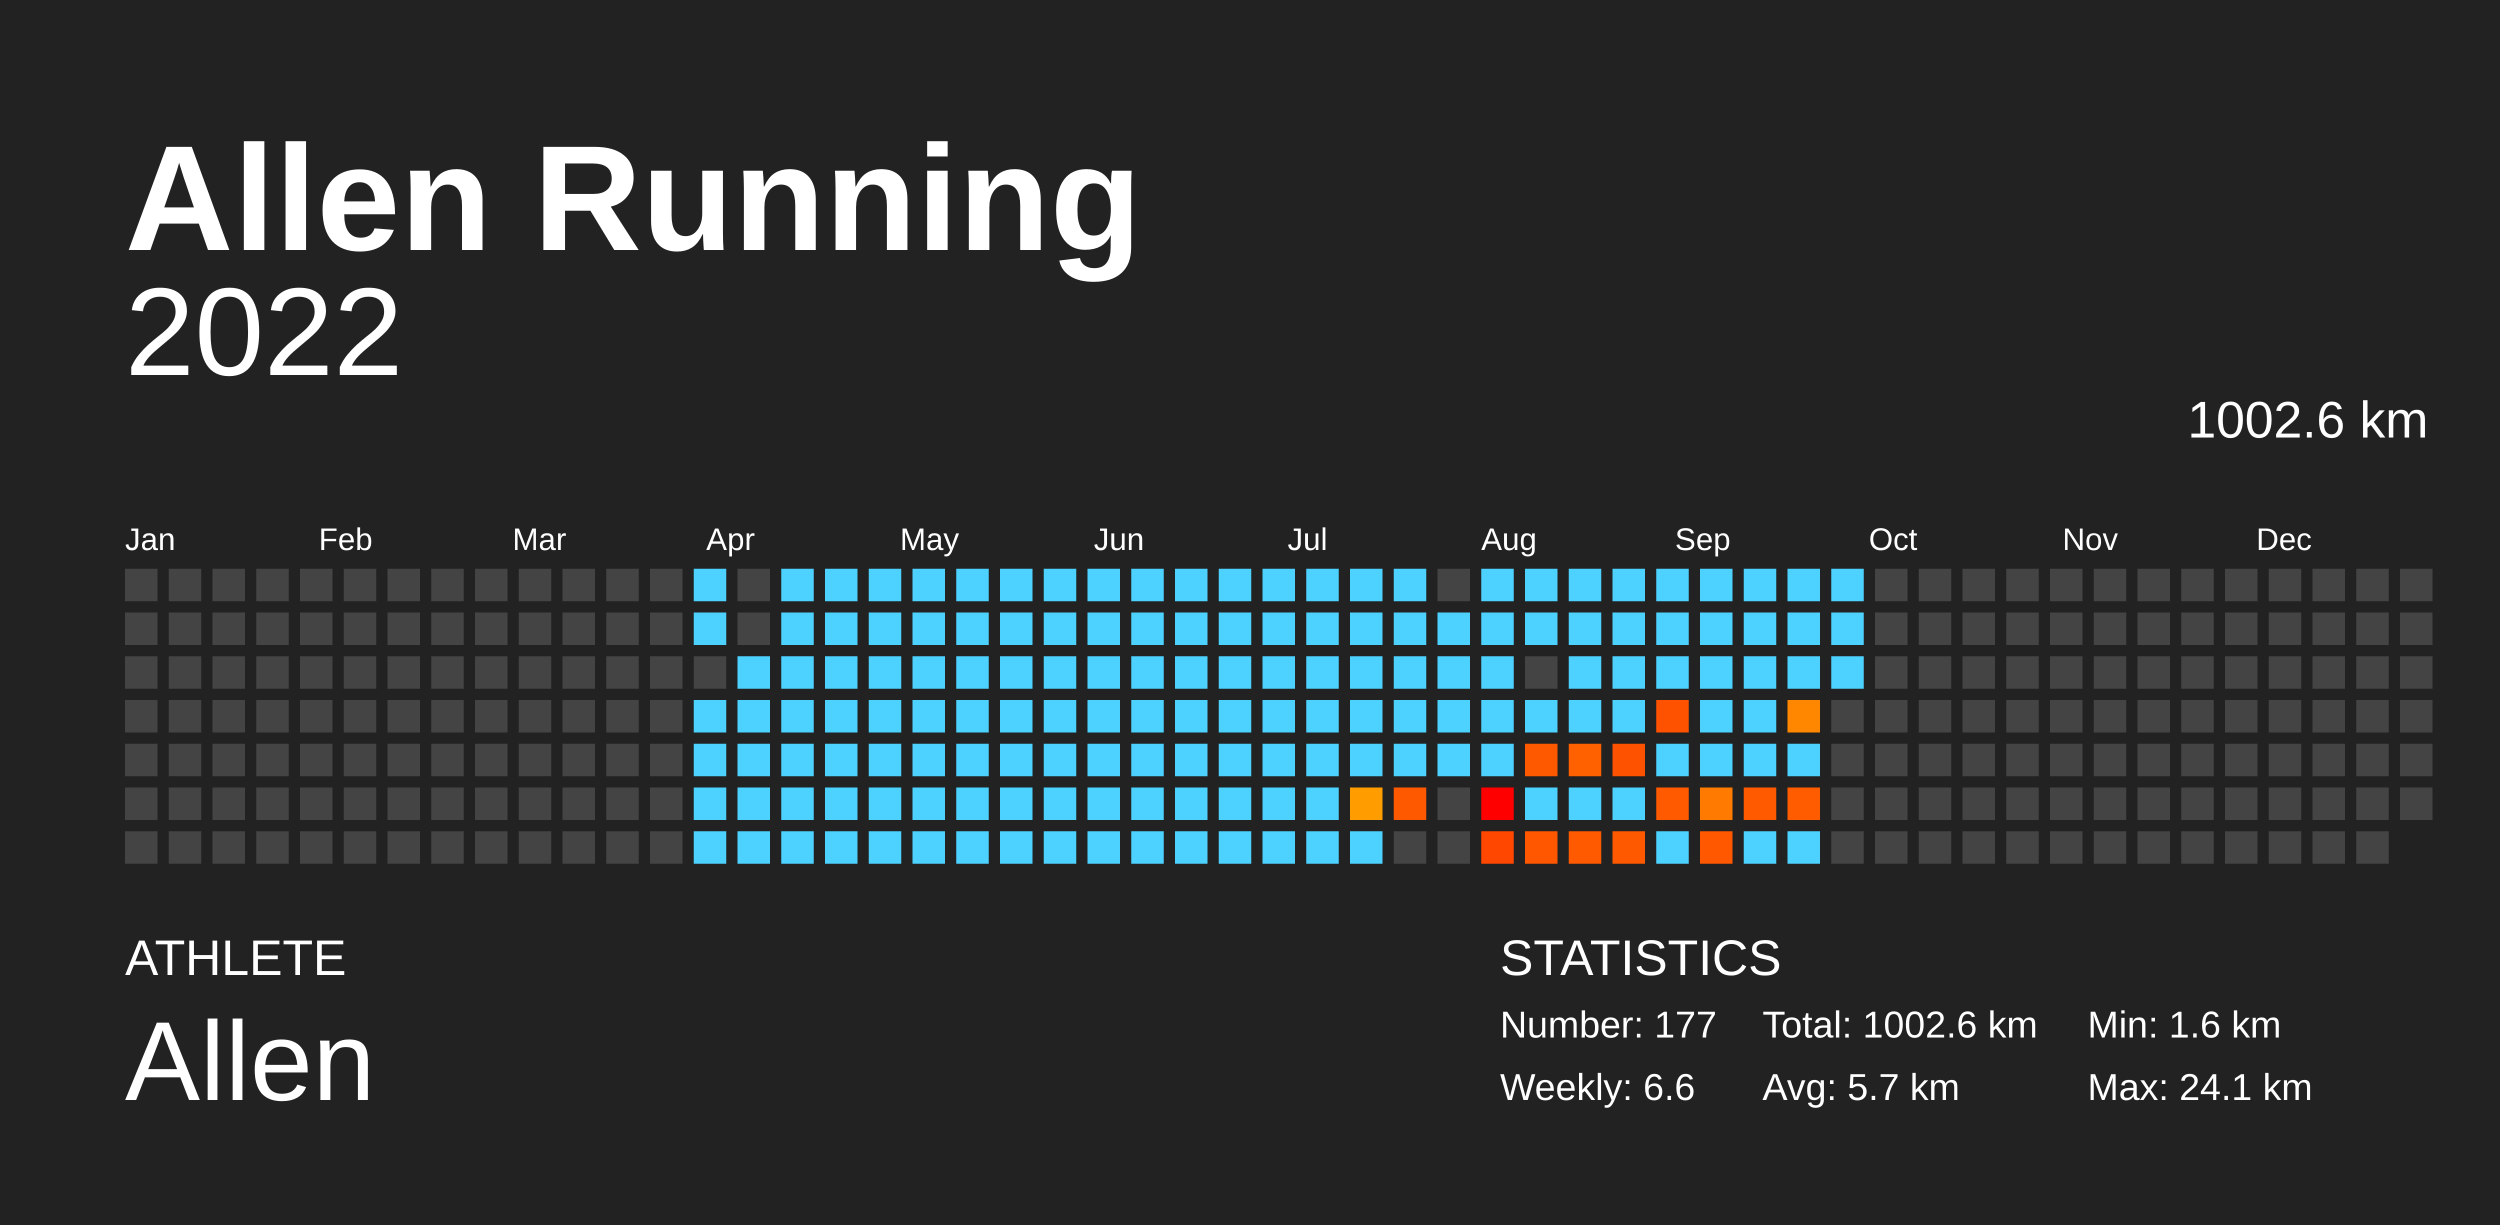
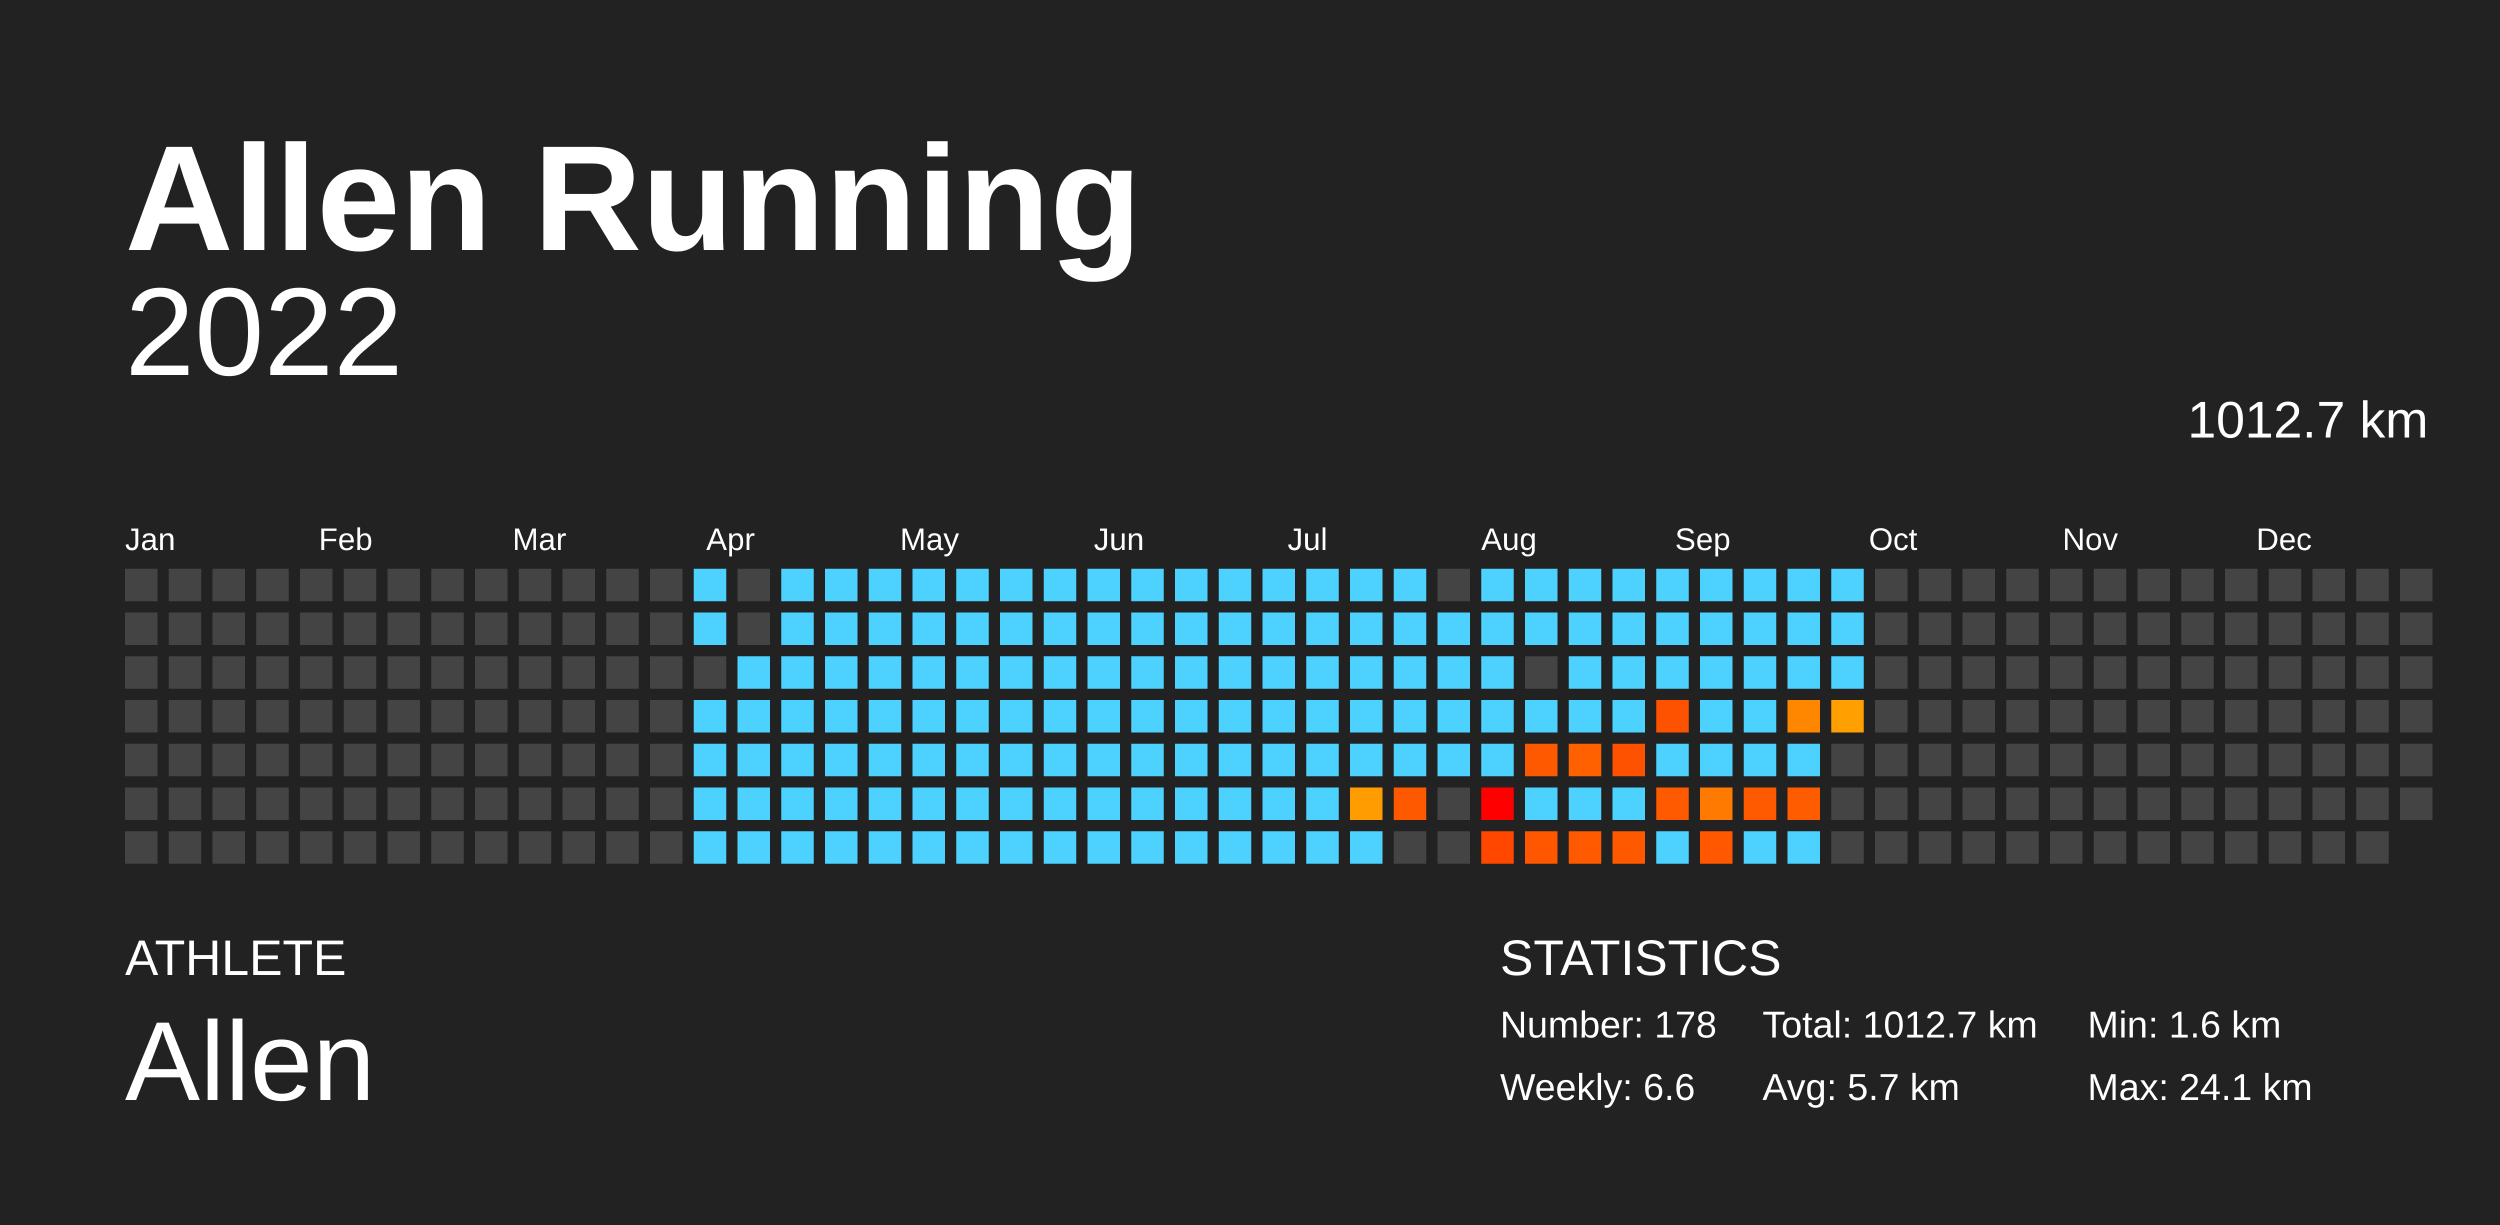
<svg xmlns="http://www.w3.org/2000/svg" baseProfile="full" height="98mm" version="1.1" viewBox="0,0,200,98" width="200mm">
  <defs />
  <rect fill="#222222" height="98" width="200" x="0" y="0" />
  <text fill="#FFFFFF" style="font-size:12px; font-family:Arial; font-weight:bold;" x="10" y="20">Allen Running</text>
  <text fill="#FFFFFF" style="font-size:4px; font-family:Arial" x="10" y="78">ATHLETE</text>
  <text fill="#FFFFFF" style="font-size:9px; font-family:Arial" x="10" y="88">Allen</text>
  <text fill="#FFFFFF" style="font-size:4px; font-family:Arial" x="120" y="78">STATISTICS</text>
-   <text fill="#FFFFFF" style="font-size:3px; font-family:Arial" x="120" y="83">Number: 177</text>
+   <text fill="#FFFFFF" style="font-size:3px; font-family:Arial" x="120" y="83">Number: 178</text>
  <text fill="#FFFFFF" style="font-size:3px; font-family:Arial" x="120" y="88">Weekly: 6.6</text>
-   <text fill="#FFFFFF" style="font-size:3px; font-family:Arial" x="141" y="83">Total: 1002.6 km</text>
+   <text fill="#FFFFFF" style="font-size:3px; font-family:Arial" x="141" y="83">Total: 1012.7 km</text>
  <text fill="#FFFFFF" style="font-size:3px; font-family:Arial" x="141" y="88">Avg: 5.7 km</text>
  <text fill="#FFFFFF" style="font-size:3px; font-family:Arial" x="167" y="83">Min: 1.6 km</text>
  <text fill="#FFFFFF" style="font-size:3px; font-family:Arial" x="167" y="88">Max: 24.1 km</text>
  <text alignment-baseline="hanging" fill="#FFFFFF" style="font-size:10.0px; font-family:Arial;" x="10" y="30">2022</text>
-   <text alignment-baseline="hanging" fill="#FFFFFF" style="font-size:4.125px; font-family:Arial;" x="175" y="35">1002.6 km</text>
+   <text alignment-baseline="hanging" fill="#FFFFFF" style="font-size:4.125px; font-family:Arial;" x="175" y="35">1012.7 km</text>
  <text fill="#FFFFFF" style="font-size:2.5px; font-family:Arial" x="10.0" y="44">Jan</text>
  <text fill="#FFFFFF" style="font-size:2.5px; font-family:Arial" x="25.5" y="44">Feb</text>
  <text fill="#FFFFFF" style="font-size:2.5px; font-family:Arial" x="41.0" y="44">Mar</text>
  <text fill="#FFFFFF" style="font-size:2.5px; font-family:Arial" x="56.5" y="44">Apr</text>
  <text fill="#FFFFFF" style="font-size:2.5px; font-family:Arial" x="72.0" y="44">May</text>
  <text fill="#FFFFFF" style="font-size:2.5px; font-family:Arial" x="87.5" y="44">Jun</text>
  <text fill="#FFFFFF" style="font-size:2.5px; font-family:Arial" x="103.0" y="44">Jul</text>
  <text fill="#FFFFFF" style="font-size:2.5px; font-family:Arial" x="118.5" y="44">Aug</text>
  <text fill="#FFFFFF" style="font-size:2.5px; font-family:Arial" x="134.0" y="44">Sep</text>
  <text fill="#FFFFFF" style="font-size:2.5px; font-family:Arial" x="149.5" y="44">Oct</text>
  <text fill="#FFFFFF" style="font-size:2.5px; font-family:Arial" x="165.0" y="44">Nov</text>
  <text fill="#FFFFFF" style="font-size:2.5px; font-family:Arial" x="180.5" y="44">Dec</text>
  <rect fill="#444444" height="2.6" width="2.6" x="10.0" y="45.5" />
  <rect fill="#444444" height="2.6" width="2.6" x="10.0" y="49.0" />
  <rect fill="#444444" height="2.6" width="2.6" x="10.0" y="52.5" />
  <rect fill="#444444" height="2.6" width="2.6" x="10.0" y="56.0" />
  <rect fill="#444444" height="2.6" width="2.6" x="10.0" y="59.5" />
  <rect fill="#444444" height="2.6" width="2.6" x="10.0" y="63.0" />
  <rect fill="#444444" height="2.6" width="2.6" x="10.0" y="66.5" />
  <rect fill="#444444" height="2.6" width="2.6" x="13.5" y="45.5" />
  <rect fill="#444444" height="2.6" width="2.6" x="13.5" y="49.0" />
  <rect fill="#444444" height="2.6" width="2.6" x="13.5" y="52.5" />
  <rect fill="#444444" height="2.6" width="2.6" x="13.5" y="56.0" />
  <rect fill="#444444" height="2.6" width="2.6" x="13.5" y="59.5" />
  <rect fill="#444444" height="2.6" width="2.6" x="13.5" y="63.0" />
  <rect fill="#444444" height="2.6" width="2.6" x="13.5" y="66.5" />
  <rect fill="#444444" height="2.6" width="2.6" x="17.0" y="45.5" />
  <rect fill="#444444" height="2.6" width="2.6" x="17.0" y="49.0" />
  <rect fill="#444444" height="2.6" width="2.6" x="17.0" y="52.5" />
  <rect fill="#444444" height="2.6" width="2.6" x="17.0" y="56.0" />
  <rect fill="#444444" height="2.6" width="2.6" x="17.0" y="59.5" />
  <rect fill="#444444" height="2.6" width="2.6" x="17.0" y="63.0" />
  <rect fill="#444444" height="2.6" width="2.6" x="17.0" y="66.5" />
  <rect fill="#444444" height="2.6" width="2.6" x="20.5" y="45.5" />
  <rect fill="#444444" height="2.6" width="2.6" x="20.5" y="49.0" />
  <rect fill="#444444" height="2.6" width="2.6" x="20.5" y="52.5" />
  <rect fill="#444444" height="2.6" width="2.6" x="20.5" y="56.0" />
  <rect fill="#444444" height="2.6" width="2.6" x="20.5" y="59.5" />
  <rect fill="#444444" height="2.6" width="2.6" x="20.5" y="63.0" />
  <rect fill="#444444" height="2.6" width="2.6" x="20.5" y="66.5" />
  <rect fill="#444444" height="2.6" width="2.6" x="24.0" y="45.5" />
  <rect fill="#444444" height="2.6" width="2.6" x="24.0" y="49.0" />
  <rect fill="#444444" height="2.6" width="2.6" x="24.0" y="52.5" />
  <rect fill="#444444" height="2.6" width="2.6" x="24.0" y="56.0" />
  <rect fill="#444444" height="2.6" width="2.6" x="24.0" y="59.5" />
  <rect fill="#444444" height="2.6" width="2.6" x="24.0" y="63.0" />
  <rect fill="#444444" height="2.6" width="2.6" x="24.0" y="66.5" />
  <rect fill="#444444" height="2.6" width="2.6" x="27.5" y="45.5" />
  <rect fill="#444444" height="2.6" width="2.6" x="27.5" y="49.0" />
  <rect fill="#444444" height="2.6" width="2.6" x="27.5" y="52.5" />
  <rect fill="#444444" height="2.6" width="2.6" x="27.5" y="56.0" />
  <rect fill="#444444" height="2.6" width="2.6" x="27.5" y="59.5" />
  <rect fill="#444444" height="2.6" width="2.6" x="27.5" y="63.0" />
  <rect fill="#444444" height="2.6" width="2.6" x="27.5" y="66.5" />
  <rect fill="#444444" height="2.6" width="2.6" x="31.0" y="45.5" />
  <rect fill="#444444" height="2.6" width="2.6" x="31.0" y="49.0" />
  <rect fill="#444444" height="2.6" width="2.6" x="31.0" y="52.5" />
  <rect fill="#444444" height="2.6" width="2.6" x="31.0" y="56.0" />
  <rect fill="#444444" height="2.6" width="2.6" x="31.0" y="59.5" />
  <rect fill="#444444" height="2.6" width="2.6" x="31.0" y="63.0" />
  <rect fill="#444444" height="2.6" width="2.6" x="31.0" y="66.5" />
  <rect fill="#444444" height="2.6" width="2.6" x="34.5" y="45.5" />
  <rect fill="#444444" height="2.6" width="2.6" x="34.5" y="49.0" />
  <rect fill="#444444" height="2.6" width="2.6" x="34.5" y="52.5" />
  <rect fill="#444444" height="2.6" width="2.6" x="34.5" y="56.0" />
  <rect fill="#444444" height="2.6" width="2.6" x="34.5" y="59.5" />
  <rect fill="#444444" height="2.6" width="2.6" x="34.5" y="63.0" />
  <rect fill="#444444" height="2.6" width="2.6" x="34.5" y="66.5" />
  <rect fill="#444444" height="2.6" width="2.6" x="38.0" y="45.5" />
  <rect fill="#444444" height="2.6" width="2.6" x="38.0" y="49.0" />
  <rect fill="#444444" height="2.6" width="2.6" x="38.0" y="52.5" />
  <rect fill="#444444" height="2.6" width="2.6" x="38.0" y="56.0" />
  <rect fill="#444444" height="2.6" width="2.6" x="38.0" y="59.5" />
  <rect fill="#444444" height="2.6" width="2.6" x="38.0" y="63.0" />
  <rect fill="#444444" height="2.6" width="2.6" x="38.0" y="66.5" />
  <rect fill="#444444" height="2.6" width="2.6" x="41.5" y="45.5" />
  <rect fill="#444444" height="2.6" width="2.6" x="41.5" y="49.0" />
  <rect fill="#444444" height="2.6" width="2.6" x="41.5" y="52.5" />
  <rect fill="#444444" height="2.6" width="2.6" x="41.5" y="56.0" />
  <rect fill="#444444" height="2.6" width="2.6" x="41.5" y="59.5" />
  <rect fill="#444444" height="2.6" width="2.6" x="41.5" y="63.0" />
  <rect fill="#444444" height="2.6" width="2.6" x="41.5" y="66.5" />
  <rect fill="#444444" height="2.6" width="2.6" x="45.0" y="45.5" />
  <rect fill="#444444" height="2.6" width="2.6" x="45.0" y="49.0" />
  <rect fill="#444444" height="2.6" width="2.6" x="45.0" y="52.5" />
  <rect fill="#444444" height="2.6" width="2.6" x="45.0" y="56.0" />
  <rect fill="#444444" height="2.6" width="2.6" x="45.0" y="59.5" />
  <rect fill="#444444" height="2.6" width="2.6" x="45.0" y="63.0" />
  <rect fill="#444444" height="2.6" width="2.6" x="45.0" y="66.5" />
  <rect fill="#444444" height="2.6" width="2.6" x="48.5" y="45.5" />
  <rect fill="#444444" height="2.6" width="2.6" x="48.5" y="49.0" />
  <rect fill="#444444" height="2.6" width="2.6" x="48.5" y="52.5" />
  <rect fill="#444444" height="2.6" width="2.6" x="48.5" y="56.0" />
  <rect fill="#444444" height="2.6" width="2.6" x="48.5" y="59.5" />
  <rect fill="#444444" height="2.6" width="2.6" x="48.5" y="63.0" />
  <rect fill="#444444" height="2.6" width="2.6" x="48.5" y="66.5" />
  <rect fill="#444444" height="2.6" width="2.6" x="52.0" y="45.5" />
  <rect fill="#444444" height="2.6" width="2.6" x="52.0" y="49.0" />
  <rect fill="#444444" height="2.6" width="2.6" x="52.0" y="52.5" />
  <rect fill="#444444" height="2.6" width="2.6" x="52.0" y="56.0" />
  <rect fill="#444444" height="2.6" width="2.6" x="52.0" y="59.5" />
  <rect fill="#444444" height="2.6" width="2.6" x="52.0" y="63.0" />
  <rect fill="#444444" height="2.6" width="2.6" x="52.0" y="66.5" />
  <rect fill="#4dd2ff" height="2.6" width="2.6" x="55.5" y="45.5" />
  <rect fill="#4dd2ff" height="2.6" width="2.6" x="55.5" y="49.0" />
  <rect fill="#444444" height="2.6" width="2.6" x="55.5" y="52.5" />
  <rect fill="#4dd2ff" height="2.6" width="2.6" x="55.5" y="56.0" />
  <rect fill="#4dd2ff" height="2.6" width="2.6" x="55.5" y="59.5" />
  <rect fill="#4dd2ff" height="2.6" width="2.6" x="55.5" y="63.0" />
  <rect fill="#4dd2ff" height="2.6" width="2.6" x="55.5" y="66.5" />
  <rect fill="#444444" height="2.6" width="2.6" x="59.0" y="45.5" />
  <rect fill="#444444" height="2.6" width="2.6" x="59.0" y="49.0" />
  <rect fill="#4dd2ff" height="2.6" width="2.6" x="59.0" y="52.5" />
  <rect fill="#4dd2ff" height="2.6" width="2.6" x="59.0" y="56.0" />
  <rect fill="#4dd2ff" height="2.6" width="2.6" x="59.0" y="59.5" />
  <rect fill="#4dd2ff" height="2.6" width="2.6" x="59.0" y="63.0" />
  <rect fill="#4dd2ff" height="2.6" width="2.6" x="59.0" y="66.5" />
  <rect fill="#4dd2ff" height="2.6" width="2.6" x="62.5" y="45.5" />
  <rect fill="#4dd2ff" height="2.6" width="2.6" x="62.5" y="49.0" />
  <rect fill="#4dd2ff" height="2.6" width="2.6" x="62.5" y="52.5" />
  <rect fill="#4dd2ff" height="2.6" width="2.6" x="62.5" y="56.0" />
  <rect fill="#4dd2ff" height="2.6" width="2.6" x="62.5" y="59.5" />
  <rect fill="#4dd2ff" height="2.6" width="2.6" x="62.5" y="63.0" />
  <rect fill="#4dd2ff" height="2.6" width="2.6" x="62.5" y="66.5" />
  <rect fill="#4dd2ff" height="2.6" width="2.6" x="66.0" y="45.5" />
  <rect fill="#4dd2ff" height="2.6" width="2.6" x="66.0" y="49.0" />
  <rect fill="#4dd2ff" height="2.6" width="2.6" x="66.0" y="52.5" />
  <rect fill="#4dd2ff" height="2.6" width="2.6" x="66.0" y="56.0" />
  <rect fill="#4dd2ff" height="2.6" width="2.6" x="66.0" y="59.5" />
  <rect fill="#4dd2ff" height="2.6" width="2.6" x="66.0" y="63.0" />
  <rect fill="#4dd2ff" height="2.6" width="2.6" x="66.0" y="66.5" />
  <rect fill="#4dd2ff" height="2.6" width="2.6" x="69.5" y="45.5" />
  <rect fill="#4dd2ff" height="2.6" width="2.6" x="69.5" y="49.0" />
  <rect fill="#4dd2ff" height="2.6" width="2.6" x="69.5" y="52.5" />
  <rect fill="#4dd2ff" height="2.6" width="2.6" x="69.5" y="56.0" />
  <rect fill="#4dd2ff" height="2.6" width="2.6" x="69.5" y="59.5" />
  <rect fill="#4dd2ff" height="2.6" width="2.6" x="69.5" y="63.0" />
  <rect fill="#4dd2ff" height="2.6" width="2.6" x="69.5" y="66.5" />
  <rect fill="#4dd2ff" height="2.6" width="2.6" x="73.0" y="45.5" />
  <rect fill="#4dd2ff" height="2.6" width="2.6" x="73.0" y="49.0" />
  <rect fill="#4dd2ff" height="2.6" width="2.6" x="73.0" y="52.5" />
  <rect fill="#4dd2ff" height="2.6" width="2.6" x="73.0" y="56.0" />
  <rect fill="#4dd2ff" height="2.6" width="2.6" x="73.0" y="59.5" />
  <rect fill="#4dd2ff" height="2.6" width="2.6" x="73.0" y="63.0" />
  <rect fill="#4dd2ff" height="2.6" width="2.6" x="73.0" y="66.5" />
  <rect fill="#4dd2ff" height="2.6" width="2.6" x="76.5" y="45.5" />
  <rect fill="#4dd2ff" height="2.6" width="2.6" x="76.5" y="49.0" />
  <rect fill="#4dd2ff" height="2.6" width="2.6" x="76.5" y="52.5" />
  <rect fill="#4dd2ff" height="2.6" width="2.6" x="76.5" y="56.0" />
  <rect fill="#4dd2ff" height="2.6" width="2.6" x="76.5" y="59.5" />
  <rect fill="#4dd2ff" height="2.6" width="2.6" x="76.5" y="63.0" />
  <rect fill="#4dd2ff" height="2.6" width="2.6" x="76.5" y="66.5" />
  <rect fill="#4dd2ff" height="2.6" width="2.6" x="80.0" y="45.5" />
  <rect fill="#4dd2ff" height="2.6" width="2.6" x="80.0" y="49.0" />
  <rect fill="#4dd2ff" height="2.6" width="2.6" x="80.0" y="52.5" />
  <rect fill="#4dd2ff" height="2.6" width="2.6" x="80.0" y="56.0" />
  <rect fill="#4dd2ff" height="2.6" width="2.6" x="80.0" y="59.5" />
  <rect fill="#4dd2ff" height="2.6" width="2.6" x="80.0" y="63.0" />
  <rect fill="#4dd2ff" height="2.6" width="2.6" x="80.0" y="66.5" />
  <rect fill="#4dd2ff" height="2.6" width="2.6" x="83.5" y="45.5" />
  <rect fill="#4dd2ff" height="2.6" width="2.6" x="83.5" y="49.0" />
  <rect fill="#4dd2ff" height="2.6" width="2.6" x="83.5" y="52.5" />
  <rect fill="#4dd2ff" height="2.6" width="2.6" x="83.5" y="56.0" />
  <rect fill="#4dd2ff" height="2.6" width="2.6" x="83.5" y="59.5" />
  <rect fill="#4dd2ff" height="2.6" width="2.6" x="83.5" y="63.0" />
  <rect fill="#4dd2ff" height="2.6" width="2.6" x="83.5" y="66.5" />
  <rect fill="#4dd2ff" height="2.6" width="2.6" x="87.0" y="45.5" />
  <rect fill="#4dd2ff" height="2.6" width="2.6" x="87.0" y="49.0" />
  <rect fill="#4dd2ff" height="2.6" width="2.6" x="87.0" y="52.5" />
  <rect fill="#4dd2ff" height="2.6" width="2.6" x="87.0" y="56.0" />
  <rect fill="#4dd2ff" height="2.6" width="2.6" x="87.0" y="59.5" />
  <rect fill="#4dd2ff" height="2.6" width="2.6" x="87.0" y="63.0" />
  <rect fill="#4dd2ff" height="2.6" width="2.6" x="87.0" y="66.5" />
  <rect fill="#4dd2ff" height="2.6" width="2.6" x="90.5" y="45.5" />
  <rect fill="#4dd2ff" height="2.6" width="2.6" x="90.5" y="49.0" />
  <rect fill="#4dd2ff" height="2.6" width="2.6" x="90.5" y="52.5" />
  <rect fill="#4dd2ff" height="2.6" width="2.6" x="90.5" y="56.0" />
  <rect fill="#4dd2ff" height="2.6" width="2.6" x="90.5" y="59.5" />
  <rect fill="#4dd2ff" height="2.6" width="2.6" x="90.5" y="63.0" />
  <rect fill="#4dd2ff" height="2.6" width="2.6" x="90.5" y="66.5" />
  <rect fill="#4dd2ff" height="2.6" width="2.6" x="94.0" y="45.5" />
  <rect fill="#4dd2ff" height="2.6" width="2.6" x="94.0" y="49.0" />
  <rect fill="#4dd2ff" height="2.6" width="2.6" x="94.0" y="52.5" />
  <rect fill="#4dd2ff" height="2.6" width="2.6" x="94.0" y="56.0" />
  <rect fill="#4dd2ff" height="2.6" width="2.6" x="94.0" y="59.5" />
  <rect fill="#4dd2ff" height="2.6" width="2.6" x="94.0" y="63.0" />
  <rect fill="#4dd2ff" height="2.6" width="2.6" x="94.0" y="66.5" />
  <rect fill="#4dd2ff" height="2.6" width="2.6" x="97.5" y="45.5" />
  <rect fill="#4dd2ff" height="2.6" width="2.6" x="97.5" y="49.0" />
  <rect fill="#4dd2ff" height="2.6" width="2.6" x="97.5" y="52.5" />
  <rect fill="#4dd2ff" height="2.6" width="2.6" x="97.5" y="56.0" />
  <rect fill="#4dd2ff" height="2.6" width="2.6" x="97.5" y="59.5" />
  <rect fill="#4dd2ff" height="2.6" width="2.6" x="97.5" y="63.0" />
  <rect fill="#4dd2ff" height="2.6" width="2.6" x="97.5" y="66.5" />
  <rect fill="#4dd2ff" height="2.6" width="2.6" x="101.0" y="45.5" />
  <rect fill="#4dd2ff" height="2.6" width="2.6" x="101.0" y="49.0" />
  <rect fill="#4dd2ff" height="2.6" width="2.6" x="101.0" y="52.5" />
  <rect fill="#4dd2ff" height="2.6" width="2.6" x="101.0" y="56.0" />
  <rect fill="#4dd2ff" height="2.6" width="2.6" x="101.0" y="59.5" />
  <rect fill="#4dd2ff" height="2.6" width="2.6" x="101.0" y="63.0" />
  <rect fill="#4dd2ff" height="2.6" width="2.6" x="101.0" y="66.5" />
  <rect fill="#4dd2ff" height="2.6" width="2.6" x="104.5" y="45.5" />
  <rect fill="#4dd2ff" height="2.6" width="2.6" x="104.5" y="49.0" />
  <rect fill="#4dd2ff" height="2.6" width="2.6" x="104.5" y="52.5" />
  <rect fill="#4dd2ff" height="2.6" width="2.6" x="104.5" y="56.0" />
  <rect fill="#4dd2ff" height="2.6" width="2.6" x="104.5" y="59.5" />
  <rect fill="#4dd2ff" height="2.6" width="2.6" x="104.5" y="63.0" />
  <rect fill="#4dd2ff" height="2.6" width="2.6" x="104.5" y="66.5" />
  <rect fill="#4dd2ff" height="2.6" width="2.6" x="108.0" y="45.5" />
  <rect fill="#4dd2ff" height="2.6" width="2.6" x="108.0" y="49.0" />
  <rect fill="#4dd2ff" height="2.6" width="2.6" x="108.0" y="52.5" />
  <rect fill="#4dd2ff" height="2.6" width="2.6" x="108.0" y="56.0" />
  <rect fill="#4dd2ff" height="2.6" width="2.6" x="108.0" y="59.5" />
  <rect fill="#ff9d00" height="2.6" width="2.6" x="108.0" y="63.0" />
  <rect fill="#4dd2ff" height="2.6" width="2.6" x="108.0" y="66.5" />
  <rect fill="#4dd2ff" height="2.6" width="2.6" x="111.5" y="45.5" />
  <rect fill="#4dd2ff" height="2.6" width="2.6" x="111.5" y="49.0" />
  <rect fill="#4dd2ff" height="2.6" width="2.6" x="111.5" y="52.5" />
  <rect fill="#4dd2ff" height="2.6" width="2.6" x="111.5" y="56.0" />
  <rect fill="#4dd2ff" height="2.6" width="2.6" x="111.5" y="59.5" />
  <rect fill="#ff5900" height="2.6" width="2.6" x="111.5" y="63.0" />
  <rect fill="#444444" height="2.6" width="2.6" x="111.5" y="66.5" />
  <rect fill="#444444" height="2.6" width="2.6" x="115.0" y="45.5" />
  <rect fill="#4dd2ff" height="2.6" width="2.6" x="115.0" y="49.0" />
  <rect fill="#4dd2ff" height="2.6" width="2.6" x="115.0" y="52.5" />
  <rect fill="#4dd2ff" height="2.6" width="2.6" x="115.0" y="56.0" />
  <rect fill="#4dd2ff" height="2.6" width="2.6" x="115.0" y="59.5" />
  <rect fill="#444444" height="2.6" width="2.6" x="115.0" y="63.0" />
  <rect fill="#444444" height="2.6" width="2.6" x="115.0" y="66.5" />
  <rect fill="#4dd2ff" height="2.6" width="2.6" x="118.5" y="45.5" />
  <rect fill="#4dd2ff" height="2.6" width="2.6" x="118.5" y="49.0" />
  <rect fill="#4dd2ff" height="2.6" width="2.6" x="118.5" y="52.5" />
  <rect fill="#4dd2ff" height="2.6" width="2.6" x="118.5" y="56.0" />
  <rect fill="#4dd2ff" height="2.6" width="2.6" x="118.5" y="59.5" />
  <rect fill="red" height="2.6" width="2.6" x="118.5" y="63.0" />
  <rect fill="#ff4700" height="2.6" width="2.6" x="118.5" y="66.5" />
  <rect fill="#4dd2ff" height="2.6" width="2.6" x="122.0" y="45.5" />
  <rect fill="#4dd2ff" height="2.6" width="2.6" x="122.0" y="49.0" />
  <rect fill="#444444" height="2.6" width="2.6" x="122.0" y="52.5" />
  <rect fill="#4dd2ff" height="2.6" width="2.6" x="122.0" y="56.0" />
  <rect fill="#ff5900" height="2.6" width="2.6" x="122.0" y="59.5" />
  <rect fill="#4dd2ff" height="2.6" width="2.6" x="122.0" y="63.0" />
  <rect fill="#ff5700" height="2.6" width="2.6" x="122.0" y="66.5" />
  <rect fill="#4dd2ff" height="2.6" width="2.6" x="125.5" y="45.5" />
  <rect fill="#4dd2ff" height="2.6" width="2.6" x="125.5" y="49.0" />
  <rect fill="#4dd2ff" height="2.6" width="2.6" x="125.5" y="52.5" />
  <rect fill="#4dd2ff" height="2.6" width="2.6" x="125.5" y="56.0" />
  <rect fill="#ff6100" height="2.6" width="2.6" x="125.5" y="59.5" />
  <rect fill="#4dd2ff" height="2.6" width="2.6" x="125.5" y="63.0" />
  <rect fill="#ff5a00" height="2.6" width="2.6" x="125.5" y="66.5" />
  <rect fill="#4dd2ff" height="2.6" width="2.6" x="129.0" y="45.5" />
  <rect fill="#4dd2ff" height="2.6" width="2.6" x="129.0" y="49.0" />
  <rect fill="#4dd2ff" height="2.6" width="2.6" x="129.0" y="52.5" />
  <rect fill="#4dd2ff" height="2.6" width="2.6" x="129.0" y="56.0" />
  <rect fill="#ff5200" height="2.6" width="2.6" x="129.0" y="59.5" />
  <rect fill="#4dd2ff" height="2.6" width="2.6" x="129.0" y="63.0" />
  <rect fill="#ff5900" height="2.6" width="2.6" x="129.0" y="66.5" />
  <rect fill="#4dd2ff" height="2.6" width="2.6" x="132.5" y="45.5" />
  <rect fill="#4dd2ff" height="2.6" width="2.6" x="132.5" y="49.0" />
  <rect fill="#4dd2ff" height="2.6" width="2.6" x="132.5" y="52.5" />
  <rect fill="#ff5200" height="2.6" width="2.6" x="132.5" y="56.0" />
  <rect fill="#4dd2ff" height="2.6" width="2.6" x="132.5" y="59.5" />
  <rect fill="#ff5a00" height="2.6" width="2.6" x="132.5" y="63.0" />
  <rect fill="#4dd2ff" height="2.6" width="2.6" x="132.5" y="66.5" />
  <rect fill="#4dd2ff" height="2.6" width="2.6" x="136.0" y="45.5" />
  <rect fill="#4dd2ff" height="2.6" width="2.6" x="136.0" y="49.0" />
  <rect fill="#4dd2ff" height="2.6" width="2.6" x="136.0" y="52.5" />
  <rect fill="#4dd2ff" height="2.6" width="2.6" x="136.0" y="56.0" />
  <rect fill="#4dd2ff" height="2.6" width="2.6" x="136.0" y="59.5" />
  <rect fill="#ff7a00" height="2.6" width="2.6" x="136.0" y="63.0" />
  <rect fill="#ff5800" height="2.6" width="2.6" x="136.0" y="66.5" />
  <rect fill="#4dd2ff" height="2.6" width="2.6" x="139.5" y="45.5" />
  <rect fill="#4dd2ff" height="2.6" width="2.6" x="139.5" y="49.0" />
  <rect fill="#4dd2ff" height="2.6" width="2.6" x="139.5" y="52.5" />
  <rect fill="#4dd2ff" height="2.6" width="2.6" x="139.5" y="56.0" />
  <rect fill="#4dd2ff" height="2.6" width="2.6" x="139.5" y="59.5" />
  <rect fill="#ff5a00" height="2.6" width="2.6" x="139.5" y="63.0" />
  <rect fill="#4dd2ff" height="2.6" width="2.6" x="139.5" y="66.5" />
  <rect fill="#4dd2ff" height="2.6" width="2.6" x="143.0" y="45.5" />
  <rect fill="#4dd2ff" height="2.6" width="2.6" x="143.0" y="49.0" />
  <rect fill="#4dd2ff" height="2.6" width="2.6" x="143.0" y="52.5" />
  <rect fill="#ff8700" height="2.6" width="2.6" x="143.0" y="56.0" />
  <rect fill="#4dd2ff" height="2.6" width="2.6" x="143.0" y="59.5" />
  <rect fill="#ff5c00" height="2.6" width="2.6" x="143.0" y="63.0" />
  <rect fill="#4dd2ff" height="2.6" width="2.6" x="143.0" y="66.5" />
  <rect fill="#4dd2ff" height="2.6" width="2.6" x="146.5" y="45.5" />
  <rect fill="#4dd2ff" height="2.6" width="2.6" x="146.5" y="49.0" />
  <rect fill="#4dd2ff" height="2.6" width="2.6" x="146.5" y="52.5" />
-   <rect fill="#444444" height="2.6" width="2.6" x="146.5" y="56.0" />
+   <rect fill="#ff9f00" height="2.6" width="2.6" x="146.5" y="56.0" />
  <rect fill="#444444" height="2.6" width="2.6" x="146.5" y="59.5" />
  <rect fill="#444444" height="2.6" width="2.6" x="146.5" y="63.0" />
  <rect fill="#444444" height="2.6" width="2.6" x="146.5" y="66.5" />
  <rect fill="#444444" height="2.6" width="2.6" x="150.0" y="45.5" />
  <rect fill="#444444" height="2.6" width="2.6" x="150.0" y="49.0" />
  <rect fill="#444444" height="2.6" width="2.6" x="150.0" y="52.5" />
  <rect fill="#444444" height="2.6" width="2.6" x="150.0" y="56.0" />
  <rect fill="#444444" height="2.6" width="2.6" x="150.0" y="59.5" />
  <rect fill="#444444" height="2.6" width="2.6" x="150.0" y="63.0" />
  <rect fill="#444444" height="2.6" width="2.6" x="150.0" y="66.5" />
  <rect fill="#444444" height="2.6" width="2.6" x="153.5" y="45.5" />
  <rect fill="#444444" height="2.6" width="2.6" x="153.5" y="49.0" />
  <rect fill="#444444" height="2.6" width="2.6" x="153.5" y="52.5" />
  <rect fill="#444444" height="2.6" width="2.6" x="153.5" y="56.0" />
  <rect fill="#444444" height="2.6" width="2.6" x="153.5" y="59.5" />
  <rect fill="#444444" height="2.6" width="2.6" x="153.5" y="63.0" />
  <rect fill="#444444" height="2.6" width="2.6" x="153.5" y="66.5" />
  <rect fill="#444444" height="2.6" width="2.6" x="157.0" y="45.5" />
  <rect fill="#444444" height="2.6" width="2.6" x="157.0" y="49.0" />
  <rect fill="#444444" height="2.6" width="2.6" x="157.0" y="52.5" />
  <rect fill="#444444" height="2.6" width="2.6" x="157.0" y="56.0" />
  <rect fill="#444444" height="2.6" width="2.6" x="157.0" y="59.5" />
  <rect fill="#444444" height="2.6" width="2.6" x="157.0" y="63.0" />
  <rect fill="#444444" height="2.6" width="2.6" x="157.0" y="66.5" />
  <rect fill="#444444" height="2.6" width="2.6" x="160.5" y="45.5" />
  <rect fill="#444444" height="2.6" width="2.6" x="160.5" y="49.0" />
  <rect fill="#444444" height="2.6" width="2.6" x="160.5" y="52.5" />
  <rect fill="#444444" height="2.6" width="2.6" x="160.5" y="56.0" />
  <rect fill="#444444" height="2.6" width="2.6" x="160.5" y="59.5" />
  <rect fill="#444444" height="2.6" width="2.6" x="160.5" y="63.0" />
  <rect fill="#444444" height="2.6" width="2.6" x="160.5" y="66.5" />
  <rect fill="#444444" height="2.6" width="2.6" x="164.0" y="45.5" />
  <rect fill="#444444" height="2.6" width="2.6" x="164.0" y="49.0" />
  <rect fill="#444444" height="2.6" width="2.6" x="164.0" y="52.5" />
  <rect fill="#444444" height="2.6" width="2.6" x="164.0" y="56.0" />
  <rect fill="#444444" height="2.6" width="2.6" x="164.0" y="59.5" />
  <rect fill="#444444" height="2.6" width="2.6" x="164.0" y="63.0" />
  <rect fill="#444444" height="2.6" width="2.6" x="164.0" y="66.5" />
  <rect fill="#444444" height="2.6" width="2.6" x="167.5" y="45.5" />
  <rect fill="#444444" height="2.6" width="2.6" x="167.5" y="49.0" />
  <rect fill="#444444" height="2.6" width="2.6" x="167.5" y="52.5" />
  <rect fill="#444444" height="2.6" width="2.6" x="167.5" y="56.0" />
  <rect fill="#444444" height="2.6" width="2.6" x="167.5" y="59.5" />
  <rect fill="#444444" height="2.6" width="2.6" x="167.5" y="63.0" />
  <rect fill="#444444" height="2.6" width="2.6" x="167.5" y="66.5" />
  <rect fill="#444444" height="2.6" width="2.6" x="171.0" y="45.5" />
  <rect fill="#444444" height="2.6" width="2.6" x="171.0" y="49.0" />
  <rect fill="#444444" height="2.6" width="2.6" x="171.0" y="52.5" />
  <rect fill="#444444" height="2.6" width="2.6" x="171.0" y="56.0" />
  <rect fill="#444444" height="2.6" width="2.6" x="171.0" y="59.5" />
  <rect fill="#444444" height="2.6" width="2.6" x="171.0" y="63.0" />
  <rect fill="#444444" height="2.6" width="2.6" x="171.0" y="66.5" />
  <rect fill="#444444" height="2.6" width="2.6" x="174.5" y="45.5" />
  <rect fill="#444444" height="2.6" width="2.6" x="174.5" y="49.0" />
  <rect fill="#444444" height="2.6" width="2.6" x="174.5" y="52.5" />
  <rect fill="#444444" height="2.6" width="2.6" x="174.5" y="56.0" />
  <rect fill="#444444" height="2.6" width="2.6" x="174.5" y="59.5" />
  <rect fill="#444444" height="2.6" width="2.6" x="174.5" y="63.0" />
  <rect fill="#444444" height="2.6" width="2.6" x="174.5" y="66.5" />
  <rect fill="#444444" height="2.6" width="2.6" x="178.0" y="45.5" />
  <rect fill="#444444" height="2.6" width="2.6" x="178.0" y="49.0" />
  <rect fill="#444444" height="2.6" width="2.6" x="178.0" y="52.5" />
  <rect fill="#444444" height="2.6" width="2.6" x="178.0" y="56.0" />
  <rect fill="#444444" height="2.6" width="2.6" x="178.0" y="59.5" />
  <rect fill="#444444" height="2.6" width="2.6" x="178.0" y="63.0" />
  <rect fill="#444444" height="2.6" width="2.6" x="178.0" y="66.5" />
  <rect fill="#444444" height="2.6" width="2.6" x="181.5" y="45.5" />
  <rect fill="#444444" height="2.6" width="2.6" x="181.5" y="49.0" />
  <rect fill="#444444" height="2.6" width="2.6" x="181.5" y="52.5" />
  <rect fill="#444444" height="2.6" width="2.6" x="181.5" y="56.0" />
  <rect fill="#444444" height="2.6" width="2.6" x="181.5" y="59.5" />
  <rect fill="#444444" height="2.6" width="2.6" x="181.5" y="63.0" />
  <rect fill="#444444" height="2.6" width="2.6" x="181.5" y="66.5" />
  <rect fill="#444444" height="2.6" width="2.6" x="185.0" y="45.5" />
  <rect fill="#444444" height="2.6" width="2.6" x="185.0" y="49.0" />
  <rect fill="#444444" height="2.6" width="2.6" x="185.0" y="52.5" />
  <rect fill="#444444" height="2.6" width="2.6" x="185.0" y="56.0" />
  <rect fill="#444444" height="2.6" width="2.6" x="185.0" y="59.5" />
  <rect fill="#444444" height="2.6" width="2.6" x="185.0" y="63.0" />
  <rect fill="#444444" height="2.6" width="2.6" x="185.0" y="66.5" />
  <rect fill="#444444" height="2.6" width="2.6" x="188.5" y="45.5" />
  <rect fill="#444444" height="2.6" width="2.6" x="188.5" y="49.0" />
  <rect fill="#444444" height="2.6" width="2.6" x="188.5" y="52.5" />
  <rect fill="#444444" height="2.6" width="2.6" x="188.5" y="56.0" />
  <rect fill="#444444" height="2.6" width="2.6" x="188.5" y="59.5" />
  <rect fill="#444444" height="2.6" width="2.6" x="188.5" y="63.0" />
  <rect fill="#444444" height="2.6" width="2.6" x="188.5" y="66.5" />
  <rect fill="#444444" height="2.6" width="2.6" x="192.0" y="45.5" />
  <rect fill="#444444" height="2.6" width="2.6" x="192.0" y="49.0" />
  <rect fill="#444444" height="2.6" width="2.6" x="192.0" y="52.5" />
  <rect fill="#444444" height="2.6" width="2.6" x="192.0" y="56.0" />
  <rect fill="#444444" height="2.6" width="2.6" x="192.0" y="59.5" />
  <rect fill="#444444" height="2.6" width="2.6" x="192.0" y="63.0" />
</svg>
